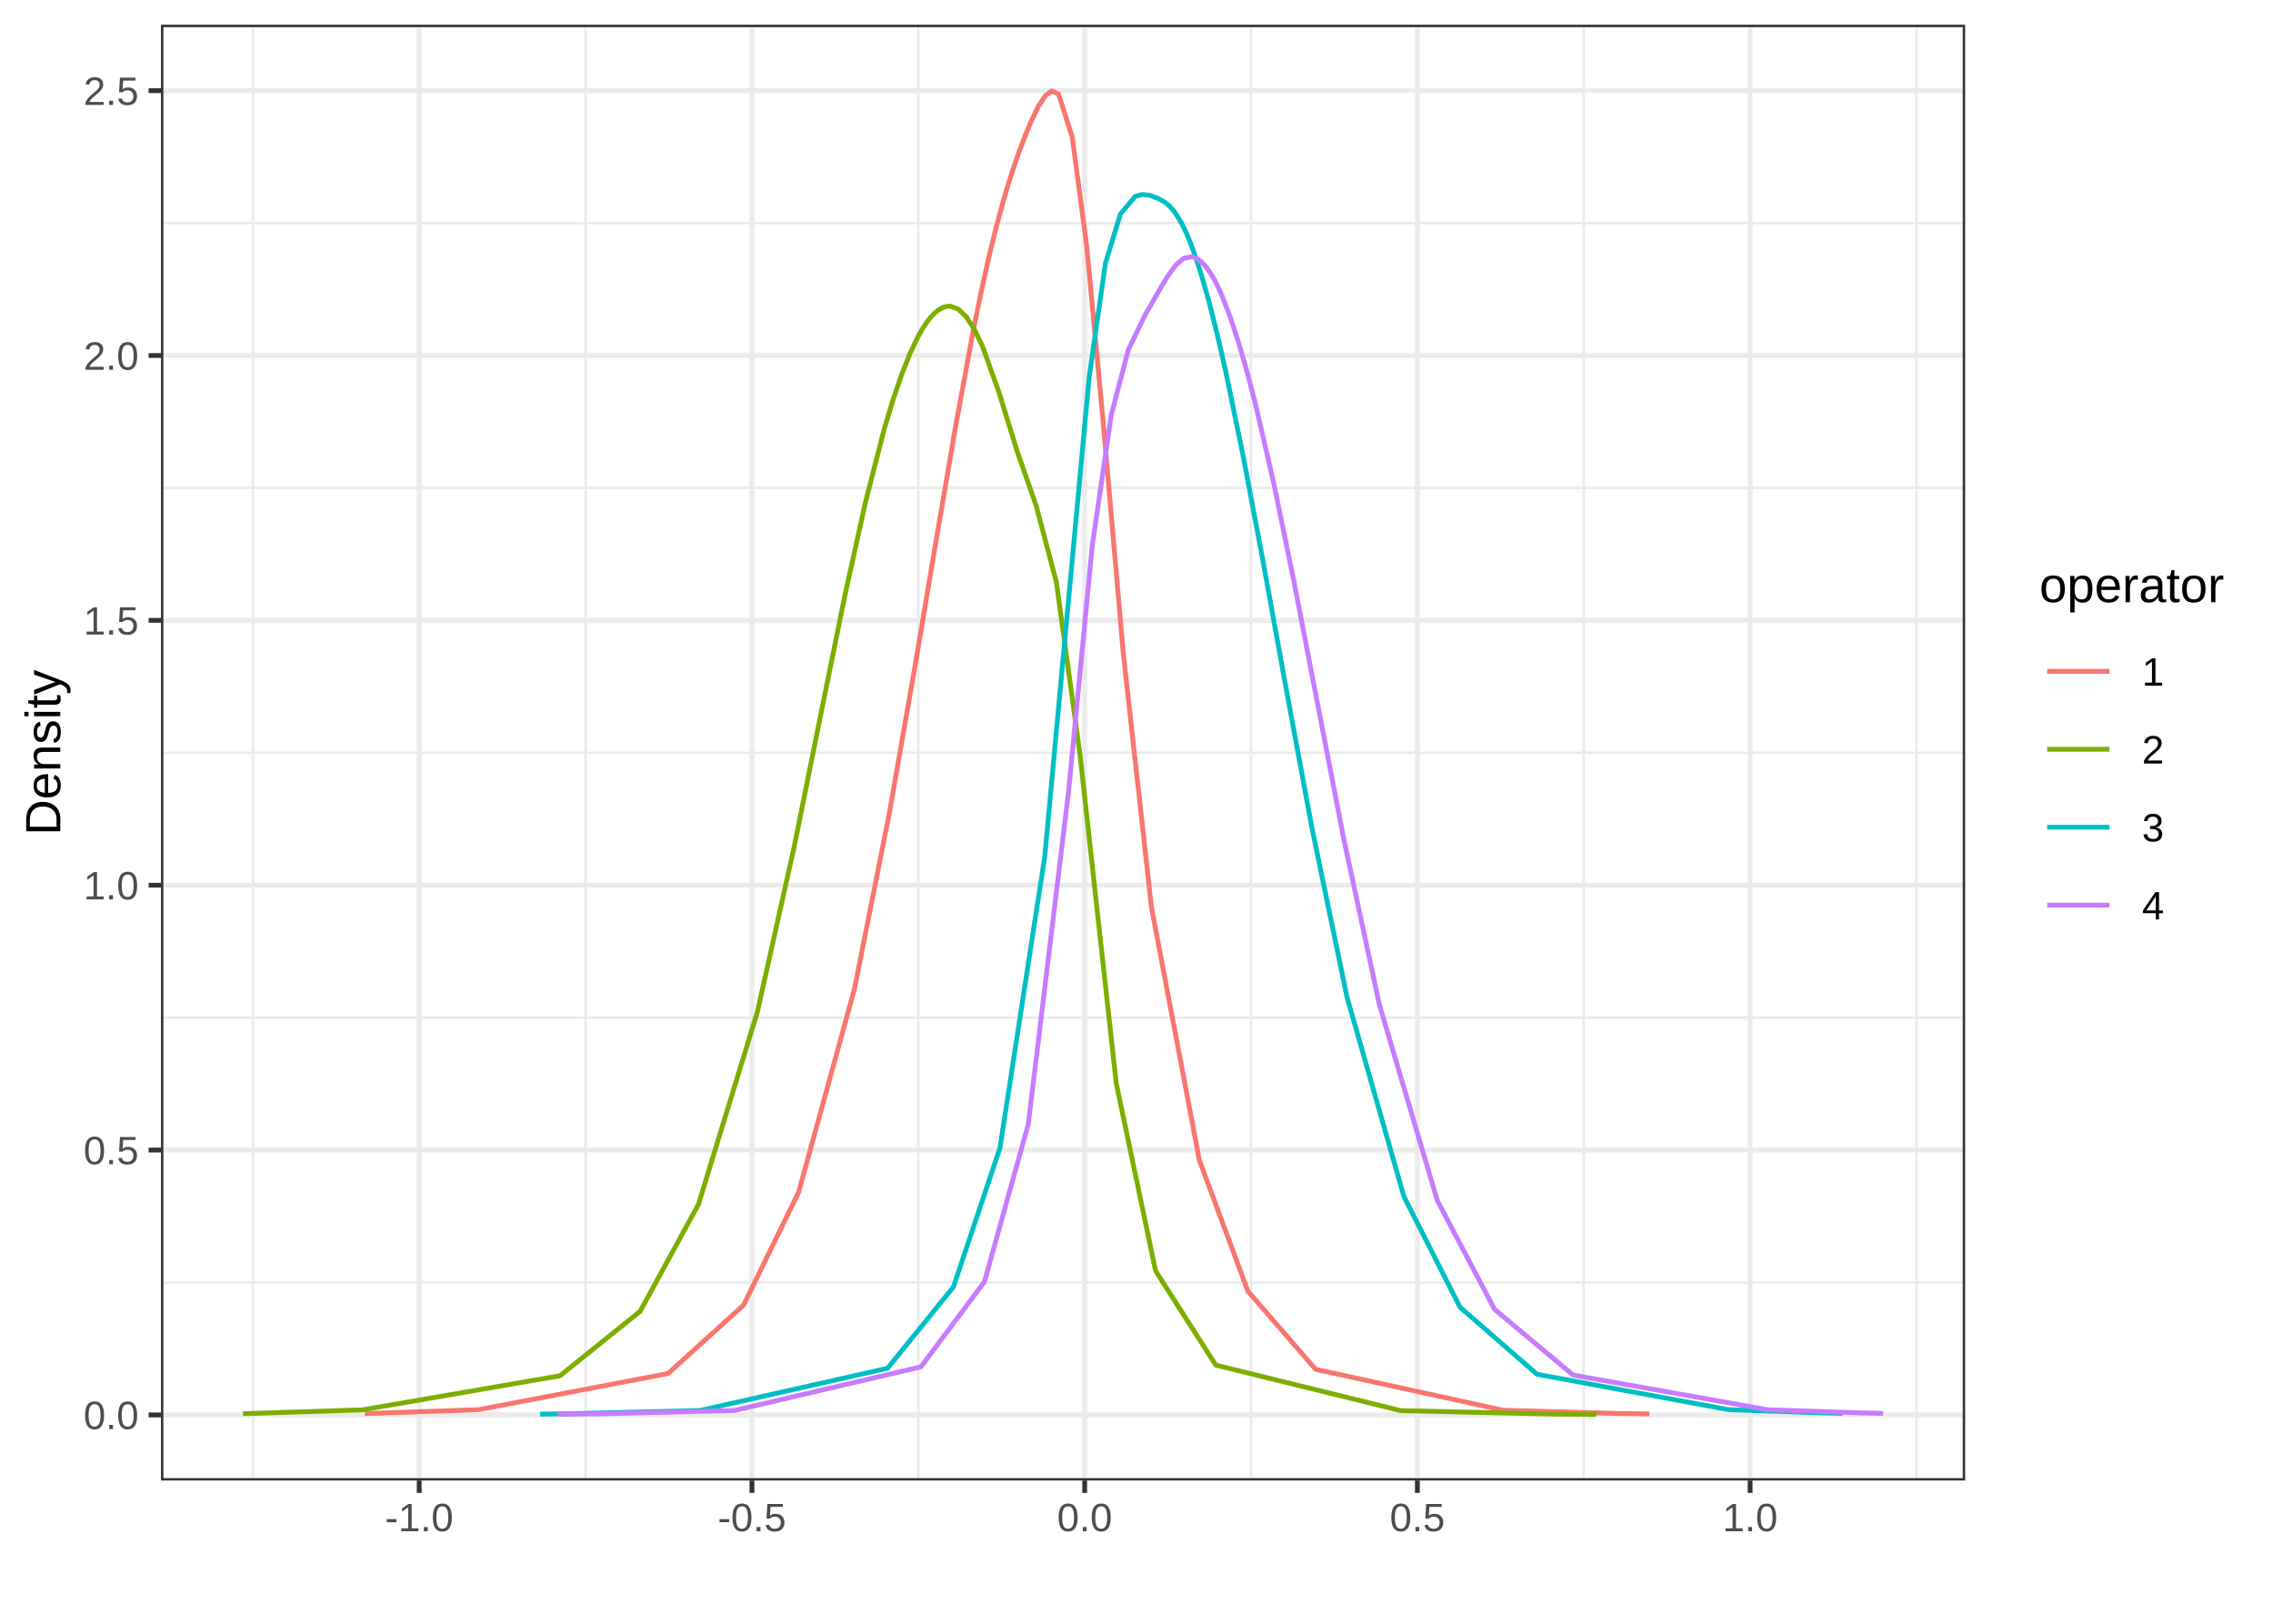
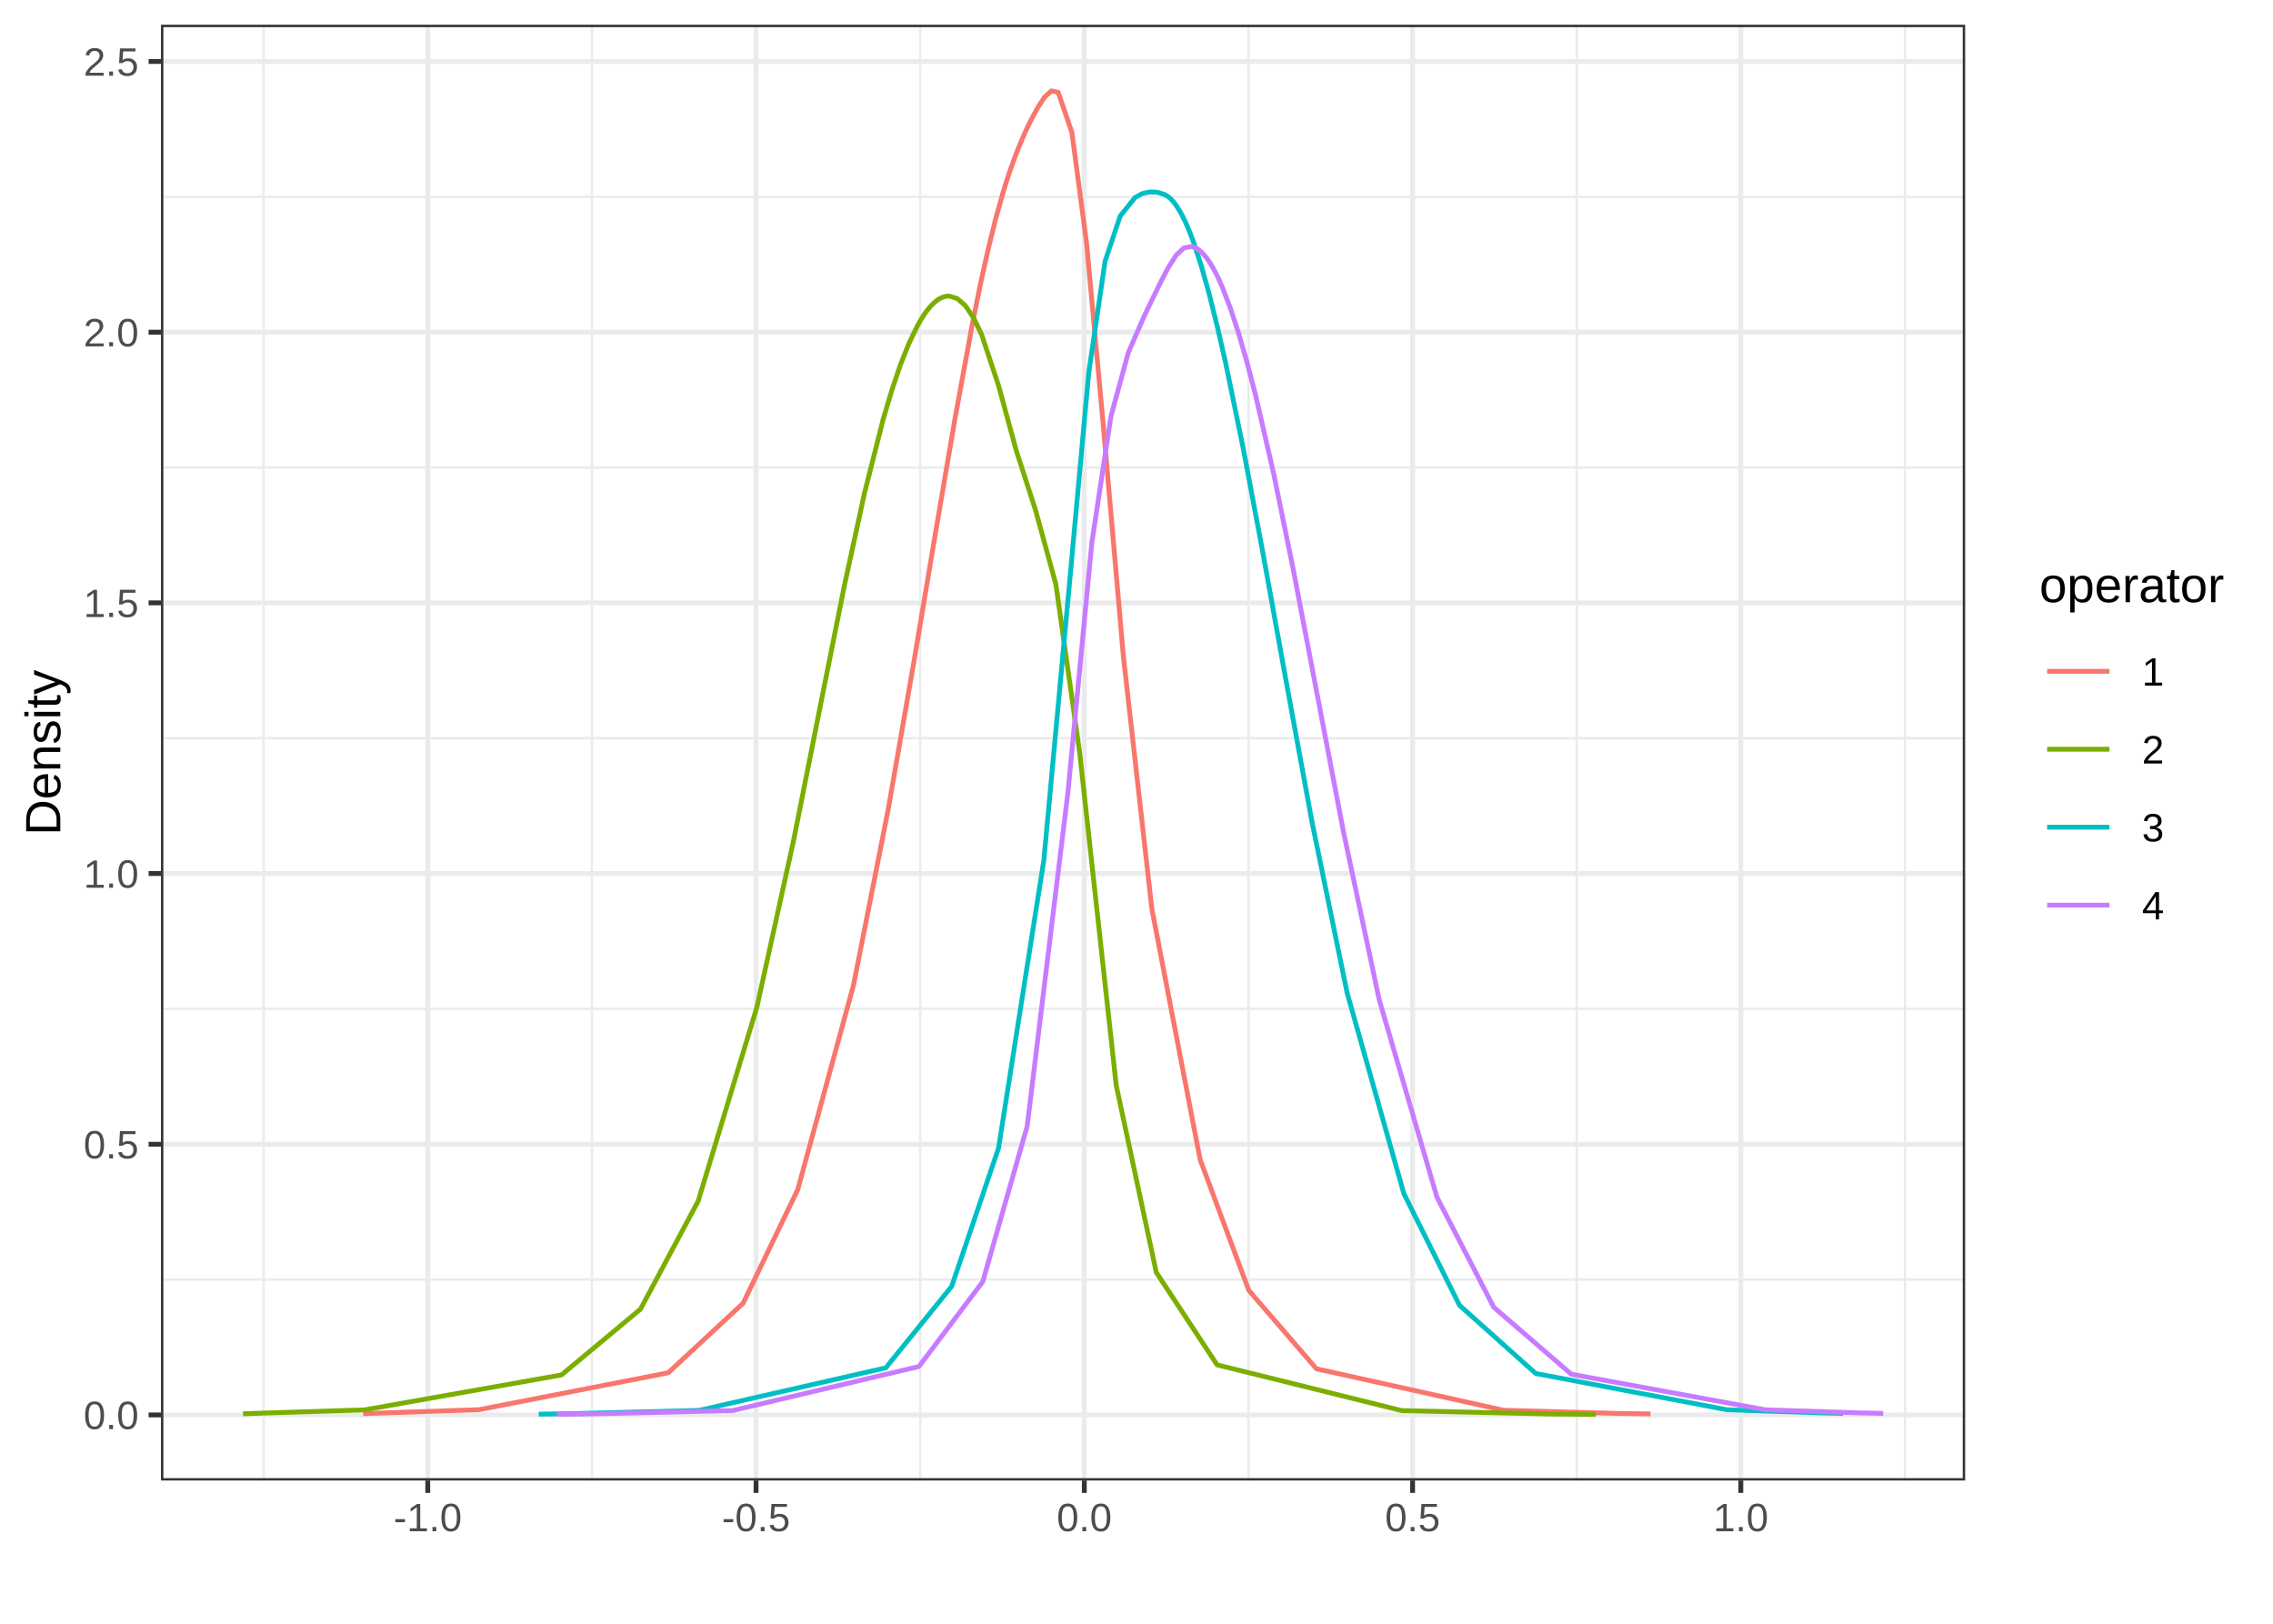
<svg xmlns="http://www.w3.org/2000/svg" class="svglite" width="504.00pt" height="360.00pt" viewBox="0 0 504.00 360.00">
  <defs>
    <style type="text/css">
    .svglite line, .svglite polyline, .svglite polygon, .svglite path, .svglite rect, .svglite circle {
      fill: none;
      stroke: #000000;
      stroke-linecap: round;
      stroke-linejoin: round;
      stroke-miterlimit: 10.00;
    }
    .svglite text {
      white-space: pre;
    }
  </style>
  </defs>
  <rect width="100%" height="100%" style="stroke: none; fill: #FFFFFF;" />
  <defs>
    <clipPath id="cpMC4wMHw1MDQuMDB8MC4wMHwzNjAuMDA=">
      <rect x="0.00" y="0.00" width="504.00" height="360.00" />
    </clipPath>
  </defs>
  <g clip-path="url(#cpMC4wMHw1MDQuMDB8MC4wMHwzNjAuMDA=)">
    <rect x="0.00" y="0.00" width="504.00" height="360.00" style="stroke-width: 1.07; stroke: #FFFFFF; fill: #FFFFFF;" />
  </g>
  <defs>
    <clipPath id="cpMzUuNjl8NDM1Ljc1fDUuNDh8MzI4LjI1">
      <rect x="35.69" y="5.48" width="400.05" height="322.77" />
    </clipPath>
  </defs>
  <g clip-path="url(#cpMzUuNjl8NDM1Ljc1fDUuNDh8MzI4LjI1)">
    <rect x="35.69" y="5.48" width="400.05" height="322.77" style="stroke-width: 1.07; stroke: none; fill: #FFFFFF;" />
-     <polyline points="35.69,284.34 435.75,284.34 " style="stroke-width: 0.53; stroke: #EBEBEB; stroke-linecap: butt;" />
-     <polyline points="35.69,225.62 435.75,225.62 " style="stroke-width: 0.53; stroke: #EBEBEB; stroke-linecap: butt;" />
-     <polyline points="35.69,166.90 435.75,166.90 " style="stroke-width: 0.53; stroke: #EBEBEB; stroke-linecap: butt;" />
-     <polyline points="35.69,108.18 435.75,108.18 " style="stroke-width: 0.53; stroke: #EBEBEB; stroke-linecap: butt;" />
-     <polyline points="35.69,49.46 435.75,49.46 " style="stroke-width: 0.53; stroke: #EBEBEB; stroke-linecap: butt;" />
-     <polyline points="56.07,328.25 56.07,5.48 " style="stroke-width: 0.53; stroke: #EBEBEB; stroke-linecap: butt;" />
-     <polyline points="129.84,328.25 129.84,5.48 " style="stroke-width: 0.53; stroke: #EBEBEB; stroke-linecap: butt;" />
-     <polyline points="203.62,328.25 203.62,5.48 " style="stroke-width: 0.53; stroke: #EBEBEB; stroke-linecap: butt;" />
-     <polyline points="277.40,328.25 277.40,5.48 " style="stroke-width: 0.53; stroke: #EBEBEB; stroke-linecap: butt;" />
-     <polyline points="351.17,328.25 351.17,5.48 " style="stroke-width: 0.53; stroke: #EBEBEB; stroke-linecap: butt;" />
-     <polyline points="424.95,328.25 424.95,5.48 " style="stroke-width: 0.53; stroke: #EBEBEB; stroke-linecap: butt;" />
+     <polyline points="35.69,283.69 435.75,283.69 " style="stroke-width: 0.53; stroke: #EBEBEB; stroke-linecap: butt;" />
+     <polyline points="35.69,223.68 435.75,223.68 " style="stroke-width: 0.53; stroke: #EBEBEB; stroke-linecap: butt;" />
+     <polyline points="35.69,163.67 435.75,163.67 " style="stroke-width: 0.53; stroke: #EBEBEB; stroke-linecap: butt;" />
+     <polyline points="35.69,103.65 435.75,103.65 " style="stroke-width: 0.53; stroke: #EBEBEB; stroke-linecap: butt;" />
+     <polyline points="35.69,43.64 435.75,43.64 " style="stroke-width: 0.53; stroke: #EBEBEB; stroke-linecap: butt;" />
+     <polyline points="58.46,328.25 58.46,5.48 " style="stroke-width: 0.53; stroke: #EBEBEB; stroke-linecap: butt;" />
+     <polyline points="131.25,328.25 131.25,5.48 " style="stroke-width: 0.53; stroke: #EBEBEB; stroke-linecap: butt;" />
+     <polyline points="204.04,328.25 204.04,5.48 " style="stroke-width: 0.53; stroke: #EBEBEB; stroke-linecap: butt;" />
+     <polyline points="276.82,328.25 276.82,5.48 " style="stroke-width: 0.53; stroke: #EBEBEB; stroke-linecap: butt;" />
+     <polyline points="349.61,328.25 349.61,5.48 " style="stroke-width: 0.53; stroke: #EBEBEB; stroke-linecap: butt;" />
+     <polyline points="422.40,328.25 422.40,5.48 " style="stroke-width: 0.53; stroke: #EBEBEB; stroke-linecap: butt;" />
    <polyline points="35.69,313.70 435.75,313.70 " style="stroke-width: 1.07; stroke: #EBEBEB; stroke-linecap: butt;" />
-     <polyline points="35.69,254.98 435.75,254.98 " style="stroke-width: 1.07; stroke: #EBEBEB; stroke-linecap: butt;" />
-     <polyline points="35.69,196.26 435.75,196.26 " style="stroke-width: 1.07; stroke: #EBEBEB; stroke-linecap: butt;" />
-     <polyline points="35.69,137.54 435.75,137.54 " style="stroke-width: 1.07; stroke: #EBEBEB; stroke-linecap: butt;" />
-     <polyline points="35.69,78.82 435.75,78.82 " style="stroke-width: 1.07; stroke: #EBEBEB; stroke-linecap: butt;" />
-     <polyline points="35.69,20.10 435.75,20.10 " style="stroke-width: 1.07; stroke: #EBEBEB; stroke-linecap: butt;" />
-     <polyline points="92.95,328.25 92.95,5.48 " style="stroke-width: 1.07; stroke: #EBEBEB; stroke-linecap: butt;" />
-     <polyline points="166.73,328.25 166.73,5.48 " style="stroke-width: 1.07; stroke: #EBEBEB; stroke-linecap: butt;" />
-     <polyline points="240.51,328.25 240.51,5.48 " style="stroke-width: 1.07; stroke: #EBEBEB; stroke-linecap: butt;" />
-     <polyline points="314.28,328.25 314.28,5.48 " style="stroke-width: 1.07; stroke: #EBEBEB; stroke-linecap: butt;" />
-     <polyline points="388.06,328.25 388.06,5.48 " style="stroke-width: 1.07; stroke: #EBEBEB; stroke-linecap: butt;" />
-     <polyline points="80.91,313.42 85.94,313.23 106.11,312.54 148.13,304.52 164.89,289.34 177.08,264.33 189.46,219.27 197.13,180.64 202.94,147.41 207.75,118.76 211.94,94.25 215.72,73.73 217.50,64.97 219.22,57.19 220.89,50.35 222.52,44.37 223.16,42.19 223.80,40.12 224.12,39.12 224.43,38.14 225.06,36.26 225.68,34.47 226.30,32.76 226.92,31.13 227.23,30.34 227.53,29.57 228.14,28.07 228.75,26.67 230.25,23.58 231.75,21.27 233.23,20.15 234.72,20.86 237.75,30.38 240.96,54.58 244.60,93.47 249.08,144.93 255.32,201.21 265.95,257.27 276.70,286.27 291.71,303.59 333.30,312.67 359.32,313.39 365.72,313.48 " style="stroke-width: 1.07; stroke: #F8766D; stroke-linecap: butt;" />
-     <polyline points="53.88,313.44 59.22,313.26 80.37,312.58 124.17,305.02 141.94,290.73 154.86,267.04 167.94,224.33 176.05,187.95 182.21,157.32 187.35,131.98 191.87,111.48 196.00,95.36 197.96,88.80 199.87,83.19 201.73,78.47 203.56,74.62 204.29,73.33 205.01,72.16 205.37,71.64 205.73,71.14 206.44,70.25 207.16,69.50 207.87,68.89 208.58,68.43 208.93,68.24 209.29,68.10 209.99,67.92 210.70,67.89 212.47,68.52 214.25,70.24 216.05,73.02 217.87,76.82 221.61,87.31 225.55,100.09 229.74,112.09 234.23,129.05 239.48,167.38 247.51,240.19 256.23,281.77 269.58,302.66 310.57,312.75 343.90,313.50 353.97,313.58 " style="stroke-width: 1.07; stroke: #7CAE00; stroke-linecap: butt;" />
-     <polyline points="119.77,313.53 127.01,313.43 155.26,312.71 196.80,303.36 211.40,285.34 221.72,254.52 231.65,189.97 237.32,128.83 241.52,83.50 245.11,58.37 248.44,47.44 251.69,43.56 253.29,43.11 254.90,43.30 256.50,43.87 258.12,44.72 258.76,45.20 259.41,45.80 259.73,46.14 260.06,46.52 260.71,47.39 261.36,48.40 262.02,49.57 262.68,50.89 263.01,51.60 263.34,52.36 264.01,53.98 264.68,55.77 266.38,60.92 268.12,67.06 269.91,74.17 271.76,82.23 275.67,101.20 279.99,124.08 284.92,151.23 290.85,183.29 298.67,221.04 311.29,265.27 323.72,289.81 340.81,304.69 383.28,312.54 403.47,313.23 408.54,313.34 " style="stroke-width: 1.07; stroke: #00BFC4; stroke-linecap: butt;" />
-     <polyline points="123.69,313.55 132.11,313.47 162.82,312.73 204.19,303.05 218.28,284.19 228.00,249.26 236.92,175.61 242.19,121.00 246.40,92.00 250.19,77.56 253.81,70.00 257.33,63.88 259.05,61.02 260.76,58.72 262.46,57.28 264.16,56.92 264.83,57.08 265.51,57.41 265.85,57.64 266.19,57.90 266.87,58.55 267.56,59.35 268.24,60.31 268.93,61.43 269.27,62.04 269.62,62.70 270.31,64.12 271.01,65.70 272.78,70.29 274.59,75.78 276.44,82.16 278.34,89.45 282.37,106.86 286.80,128.36 291.84,154.43 297.89,185.68 305.85,222.72 318.70,266.17 331.38,290.28 348.80,304.86 391.87,312.55 412.38,313.24 417.56,313.35 " style="stroke-width: 1.07; stroke: #C77CFF; stroke-linecap: butt;" />
+     <polyline points="35.69,253.69 435.75,253.69 " style="stroke-width: 1.07; stroke: #EBEBEB; stroke-linecap: butt;" />
+     <polyline points="35.69,193.67 435.75,193.67 " style="stroke-width: 1.07; stroke: #EBEBEB; stroke-linecap: butt;" />
+     <polyline points="35.69,133.66 435.75,133.66 " style="stroke-width: 1.07; stroke: #EBEBEB; stroke-linecap: butt;" />
+     <polyline points="35.69,73.65 435.75,73.65 " style="stroke-width: 1.07; stroke: #EBEBEB; stroke-linecap: butt;" />
+     <polyline points="35.69,13.63 435.75,13.63 " style="stroke-width: 1.07; stroke: #EBEBEB; stroke-linecap: butt;" />
+     <polyline points="94.85,328.25 94.85,5.48 " style="stroke-width: 1.07; stroke: #EBEBEB; stroke-linecap: butt;" />
+     <polyline points="167.64,328.25 167.64,5.48 " style="stroke-width: 1.07; stroke: #EBEBEB; stroke-linecap: butt;" />
+     <polyline points="240.43,328.25 240.43,5.48 " style="stroke-width: 1.07; stroke: #EBEBEB; stroke-linecap: butt;" />
+     <polyline points="313.22,328.25 313.22,5.48 " style="stroke-width: 1.07; stroke: #EBEBEB; stroke-linecap: butt;" />
+     <polyline points="386.00,328.25 386.00,5.48 " style="stroke-width: 1.07; stroke: #EBEBEB; stroke-linecap: butt;" />
+     <polyline points="80.52,313.43 85.62,313.24 106.23,312.54 148.16,304.36 164.77,288.95 176.89,263.74 189.25,218.42 196.92,179.58 202.73,146.22 207.54,117.50 211.74,92.89 215.53,72.22 217.31,63.39 219.04,55.56 220.71,48.74 222.35,42.88 222.99,40.78 223.63,38.81 223.95,37.87 224.27,36.96 224.90,35.22 225.52,33.58 226.15,32.03 226.77,30.57 227.08,29.87 227.38,29.18 228.00,27.86 228.61,26.61 230.13,23.81 231.63,21.51 233.13,20.15 234.63,20.47 237.67,29.33 240.91,53.74 244.56,93.44 249.09,145.52 255.40,201.46 266.11,257.10 276.90,286.09 291.89,303.47 333.35,312.67 359.53,313.39 365.98,313.48 " style="stroke-width: 1.07; stroke: #F8766D; stroke-linecap: butt;" />
+     <polyline points="53.88,313.45 59.29,313.27 80.85,312.58 124.49,304.84 142.02,290.25 154.81,266.29 167.83,223.28 175.91,186.61 182.06,155.67 187.19,130.02 191.70,109.27 195.81,93.03 197.77,86.45 199.67,80.84 201.54,76.15 203.37,72.34 204.09,71.06 204.81,69.91 205.17,69.38 205.53,68.89 206.24,68.01 206.95,67.27 207.67,66.66 208.37,66.20 208.73,66.01 209.08,65.87 209.79,65.68 210.50,65.64 212.26,66.20 214.04,67.76 215.83,70.39 217.65,74.16 221.39,85.42 225.35,99.93 229.57,112.96 234.12,129.51 239.41,166.98 247.50,240.62 256.39,282.11 269.87,302.60 310.83,312.75 343.98,313.50 353.85,313.58 " style="stroke-width: 1.07; stroke: #7CAE00; stroke-linecap: butt;" />
+     <polyline points="119.46,313.53 126.70,313.43 154.99,312.70 196.41,303.26 211.02,285.20 221.41,254.55 231.46,190.70 237.19,128.83 241.42,82.55 245.03,57.93 248.39,47.89 251.66,43.82 253.28,42.92 254.90,42.56 256.51,42.61 258.13,43.08 258.78,43.45 259.43,43.95 259.75,44.26 260.08,44.61 260.73,45.44 261.38,46.43 262.04,47.59 262.70,48.91 263.03,49.63 263.37,50.40 264.03,52.05 264.71,53.86 266.41,59.09 268.15,65.31 269.94,72.49 271.79,80.59 275.70,99.60 280.02,122.54 284.96,149.83 290.89,182.11 298.70,220.12 311.28,264.63 323.62,289.40 340.53,304.52 382.90,312.55 403.52,313.24 408.67,313.36 " style="stroke-width: 1.07; stroke: #00BFC4; stroke-linecap: butt;" />
+     <polyline points="123.50,313.55 131.85,313.47 162.49,312.73 203.76,302.97 217.91,284.16 227.75,249.74 236.79,175.72 242.10,120.30 246.33,92.34 250.17,78.21 253.82,69.83 257.35,62.56 259.09,59.23 260.80,56.59 262.50,54.98 264.19,54.64 264.87,54.84 265.54,55.20 265.88,55.45 266.22,55.73 266.90,56.41 267.59,57.25 268.27,58.24 268.96,59.38 269.30,60.01 269.65,60.68 270.35,62.12 271.04,63.71 272.81,68.32 274.62,73.82 276.47,80.20 278.37,87.49 282.40,104.94 286.82,126.57 291.85,152.87 297.89,184.41 305.84,221.74 318.64,265.48 331.21,289.83 348.42,304.68 391.37,312.56 412.31,313.25 417.56,313.36 " style="stroke-width: 1.07; stroke: #C77CFF; stroke-linecap: butt;" />
    <rect x="35.69" y="5.48" width="400.05" height="322.77" style="stroke-width: 1.07; stroke: #333333;" />
  </g>
  <g clip-path="url(#cpMC4wMHw1MDQuMDB8MC4wMHwzNjAuMDA=)">
    <text x="30.76" y="316.85" text-anchor="end" style="font-size: 8.80px;fill: #4D4D4D; font-family: &quot;Arial&quot;;" textLength="12.23px" lengthAdjust="spacingAndGlyphs">0.0</text>
-     <text x="30.76" y="258.13" text-anchor="end" style="font-size: 8.80px;fill: #4D4D4D; font-family: &quot;Arial&quot;;" textLength="12.23px" lengthAdjust="spacingAndGlyphs">0.5</text>
-     <text x="30.76" y="199.41" text-anchor="end" style="font-size: 8.80px;fill: #4D4D4D; font-family: &quot;Arial&quot;;" textLength="12.23px" lengthAdjust="spacingAndGlyphs">1.0</text>
-     <text x="30.76" y="140.69" text-anchor="end" style="font-size: 8.80px;fill: #4D4D4D; font-family: &quot;Arial&quot;;" textLength="12.23px" lengthAdjust="spacingAndGlyphs">1.5</text>
-     <text x="30.76" y="81.98" text-anchor="end" style="font-size: 8.80px;fill: #4D4D4D; font-family: &quot;Arial&quot;;" textLength="12.23px" lengthAdjust="spacingAndGlyphs">2.0</text>
-     <text x="30.76" y="23.26" text-anchor="end" style="font-size: 8.80px;fill: #4D4D4D; font-family: &quot;Arial&quot;;" textLength="12.23px" lengthAdjust="spacingAndGlyphs">2.5</text>
+     <text x="30.76" y="256.84" text-anchor="end" style="font-size: 8.80px;fill: #4D4D4D; font-family: &quot;Arial&quot;;" textLength="12.23px" lengthAdjust="spacingAndGlyphs">0.5</text>
+     <text x="30.76" y="196.83" text-anchor="end" style="font-size: 8.80px;fill: #4D4D4D; font-family: &quot;Arial&quot;;" textLength="12.23px" lengthAdjust="spacingAndGlyphs">1.0</text>
+     <text x="30.76" y="136.81" text-anchor="end" style="font-size: 8.80px;fill: #4D4D4D; font-family: &quot;Arial&quot;;" textLength="12.23px" lengthAdjust="spacingAndGlyphs">1.5</text>
+     <text x="30.76" y="76.80" text-anchor="end" style="font-size: 8.80px;fill: #4D4D4D; font-family: &quot;Arial&quot;;" textLength="12.23px" lengthAdjust="spacingAndGlyphs">2.0</text>
+     <text x="30.76" y="16.79" text-anchor="end" style="font-size: 8.80px;fill: #4D4D4D; font-family: &quot;Arial&quot;;" textLength="12.23px" lengthAdjust="spacingAndGlyphs">2.5</text>
    <polyline points="32.95,313.70 35.69,313.70 " style="stroke-width: 1.07; stroke: #333333; stroke-linecap: butt;" />
-     <polyline points="32.95,254.98 35.69,254.98 " style="stroke-width: 1.07; stroke: #333333; stroke-linecap: butt;" />
-     <polyline points="32.95,196.26 35.69,196.26 " style="stroke-width: 1.07; stroke: #333333; stroke-linecap: butt;" />
-     <polyline points="32.95,137.54 35.69,137.54 " style="stroke-width: 1.07; stroke: #333333; stroke-linecap: butt;" />
-     <polyline points="32.95,78.82 35.69,78.82 " style="stroke-width: 1.07; stroke: #333333; stroke-linecap: butt;" />
-     <polyline points="32.95,20.10 35.69,20.10 " style="stroke-width: 1.07; stroke: #333333; stroke-linecap: butt;" />
-     <polyline points="92.95,330.99 92.95,328.25 " style="stroke-width: 1.07; stroke: #333333; stroke-linecap: butt;" />
-     <polyline points="166.73,330.99 166.73,328.25 " style="stroke-width: 1.07; stroke: #333333; stroke-linecap: butt;" />
-     <polyline points="240.51,330.99 240.51,328.25 " style="stroke-width: 1.07; stroke: #333333; stroke-linecap: butt;" />
-     <polyline points="314.28,330.99 314.28,328.25 " style="stroke-width: 1.07; stroke: #333333; stroke-linecap: butt;" />
-     <polyline points="388.06,330.99 388.06,328.25 " style="stroke-width: 1.07; stroke: #333333; stroke-linecap: butt;" />
-     <text x="92.95" y="339.49" text-anchor="middle" style="font-size: 8.80px;fill: #4D4D4D; font-family: &quot;Arial&quot;;" textLength="15.16px" lengthAdjust="spacingAndGlyphs">-1.0</text>
-     <text x="166.73" y="339.49" text-anchor="middle" style="font-size: 8.80px;fill: #4D4D4D; font-family: &quot;Arial&quot;;" textLength="15.16px" lengthAdjust="spacingAndGlyphs">-0.5</text>
-     <text x="240.51" y="339.49" text-anchor="middle" style="font-size: 8.80px;fill: #4D4D4D; font-family: &quot;Arial&quot;;" textLength="12.23px" lengthAdjust="spacingAndGlyphs">0.0</text>
-     <text x="314.28" y="339.49" text-anchor="middle" style="font-size: 8.80px;fill: #4D4D4D; font-family: &quot;Arial&quot;;" textLength="12.23px" lengthAdjust="spacingAndGlyphs">0.5</text>
-     <text x="388.06" y="339.49" text-anchor="middle" style="font-size: 8.80px;fill: #4D4D4D; font-family: &quot;Arial&quot;;" textLength="12.23px" lengthAdjust="spacingAndGlyphs">1.0</text>
+     <polyline points="32.95,253.69 35.69,253.69 " style="stroke-width: 1.07; stroke: #333333; stroke-linecap: butt;" />
+     <polyline points="32.95,193.67 35.69,193.67 " style="stroke-width: 1.07; stroke: #333333; stroke-linecap: butt;" />
+     <polyline points="32.95,133.66 35.69,133.66 " style="stroke-width: 1.07; stroke: #333333; stroke-linecap: butt;" />
+     <polyline points="32.95,73.65 35.69,73.65 " style="stroke-width: 1.07; stroke: #333333; stroke-linecap: butt;" />
+     <polyline points="32.95,13.63 35.69,13.63 " style="stroke-width: 1.07; stroke: #333333; stroke-linecap: butt;" />
+     <polyline points="94.85,330.99 94.85,328.25 " style="stroke-width: 1.07; stroke: #333333; stroke-linecap: butt;" />
+     <polyline points="167.64,330.99 167.64,328.25 " style="stroke-width: 1.07; stroke: #333333; stroke-linecap: butt;" />
+     <polyline points="240.43,330.99 240.43,328.25 " style="stroke-width: 1.07; stroke: #333333; stroke-linecap: butt;" />
+     <polyline points="313.22,330.99 313.22,328.25 " style="stroke-width: 1.07; stroke: #333333; stroke-linecap: butt;" />
+     <polyline points="386.00,330.99 386.00,328.25 " style="stroke-width: 1.07; stroke: #333333; stroke-linecap: butt;" />
+     <text x="94.85" y="339.49" text-anchor="middle" style="font-size: 8.80px;fill: #4D4D4D; font-family: &quot;Arial&quot;;" textLength="15.16px" lengthAdjust="spacingAndGlyphs">-1.0</text>
+     <text x="167.64" y="339.49" text-anchor="middle" style="font-size: 8.80px;fill: #4D4D4D; font-family: &quot;Arial&quot;;" textLength="15.16px" lengthAdjust="spacingAndGlyphs">-0.5</text>
+     <text x="240.43" y="339.49" text-anchor="middle" style="font-size: 8.80px;fill: #4D4D4D; font-family: &quot;Arial&quot;;" textLength="12.23px" lengthAdjust="spacingAndGlyphs">0.0</text>
+     <text x="313.22" y="339.49" text-anchor="middle" style="font-size: 8.80px;fill: #4D4D4D; font-family: &quot;Arial&quot;;" textLength="12.23px" lengthAdjust="spacingAndGlyphs">0.5</text>
+     <text x="386.00" y="339.49" text-anchor="middle" style="font-size: 8.80px;fill: #4D4D4D; font-family: &quot;Arial&quot;;" textLength="12.23px" lengthAdjust="spacingAndGlyphs">1.0</text>
    <text transform="translate(13.37,166.87) rotate(-90)" text-anchor="middle" style="font-size: 11.00px; font-family: &quot;Arial&quot;;" textLength="36.68px" lengthAdjust="spacingAndGlyphs">Density</text>
    <rect x="446.71" y="118.93" width="51.81" height="95.88" style="stroke-width: 1.07; stroke: none; fill: #FFFFFF;" />
    <text x="452.19" y="133.51" style="font-size: 11.00px; font-family: &quot;Arial&quot;;" textLength="40.98px" lengthAdjust="spacingAndGlyphs">operator</text>
    <rect x="452.19" y="140.20" width="17.28" height="17.28" style="stroke-width: 1.07; stroke: none; fill: #FFFFFF;" />
    <line x1="453.92" y1="148.84" x2="467.74" y2="148.84" style="stroke-width: 1.07; stroke: #F8766D; stroke-linecap: butt;" />
    <rect x="452.19" y="157.48" width="17.28" height="17.28" style="stroke-width: 1.07; stroke: none; fill: #FFFFFF;" />
    <line x1="453.92" y1="166.12" x2="467.74" y2="166.12" style="stroke-width: 1.07; stroke: #7CAE00; stroke-linecap: butt;" />
    <rect x="452.19" y="174.76" width="17.28" height="17.28" style="stroke-width: 1.07; stroke: none; fill: #FFFFFF;" />
    <line x1="453.92" y1="183.40" x2="467.74" y2="183.40" style="stroke-width: 1.07; stroke: #00BFC4; stroke-linecap: butt;" />
    <rect x="452.19" y="192.04" width="17.28" height="17.28" style="stroke-width: 1.07; stroke: none; fill: #FFFFFF;" />
    <line x1="453.92" y1="200.68" x2="467.74" y2="200.68" style="stroke-width: 1.07; stroke: #C77CFF; stroke-linecap: butt;" />
    <text x="474.95" y="152.00" style="font-size: 8.80px; font-family: &quot;Arial&quot;;" textLength="4.90px" lengthAdjust="spacingAndGlyphs">1</text>
    <text x="474.95" y="169.28" style="font-size: 8.80px; font-family: &quot;Arial&quot;;" textLength="4.90px" lengthAdjust="spacingAndGlyphs">2</text>
    <text x="474.95" y="186.56" style="font-size: 8.80px; font-family: &quot;Arial&quot;;" textLength="4.90px" lengthAdjust="spacingAndGlyphs">3</text>
    <text x="474.95" y="203.84" style="font-size: 8.80px; font-family: &quot;Arial&quot;;" textLength="4.90px" lengthAdjust="spacingAndGlyphs">4</text>
  </g>
</svg>
